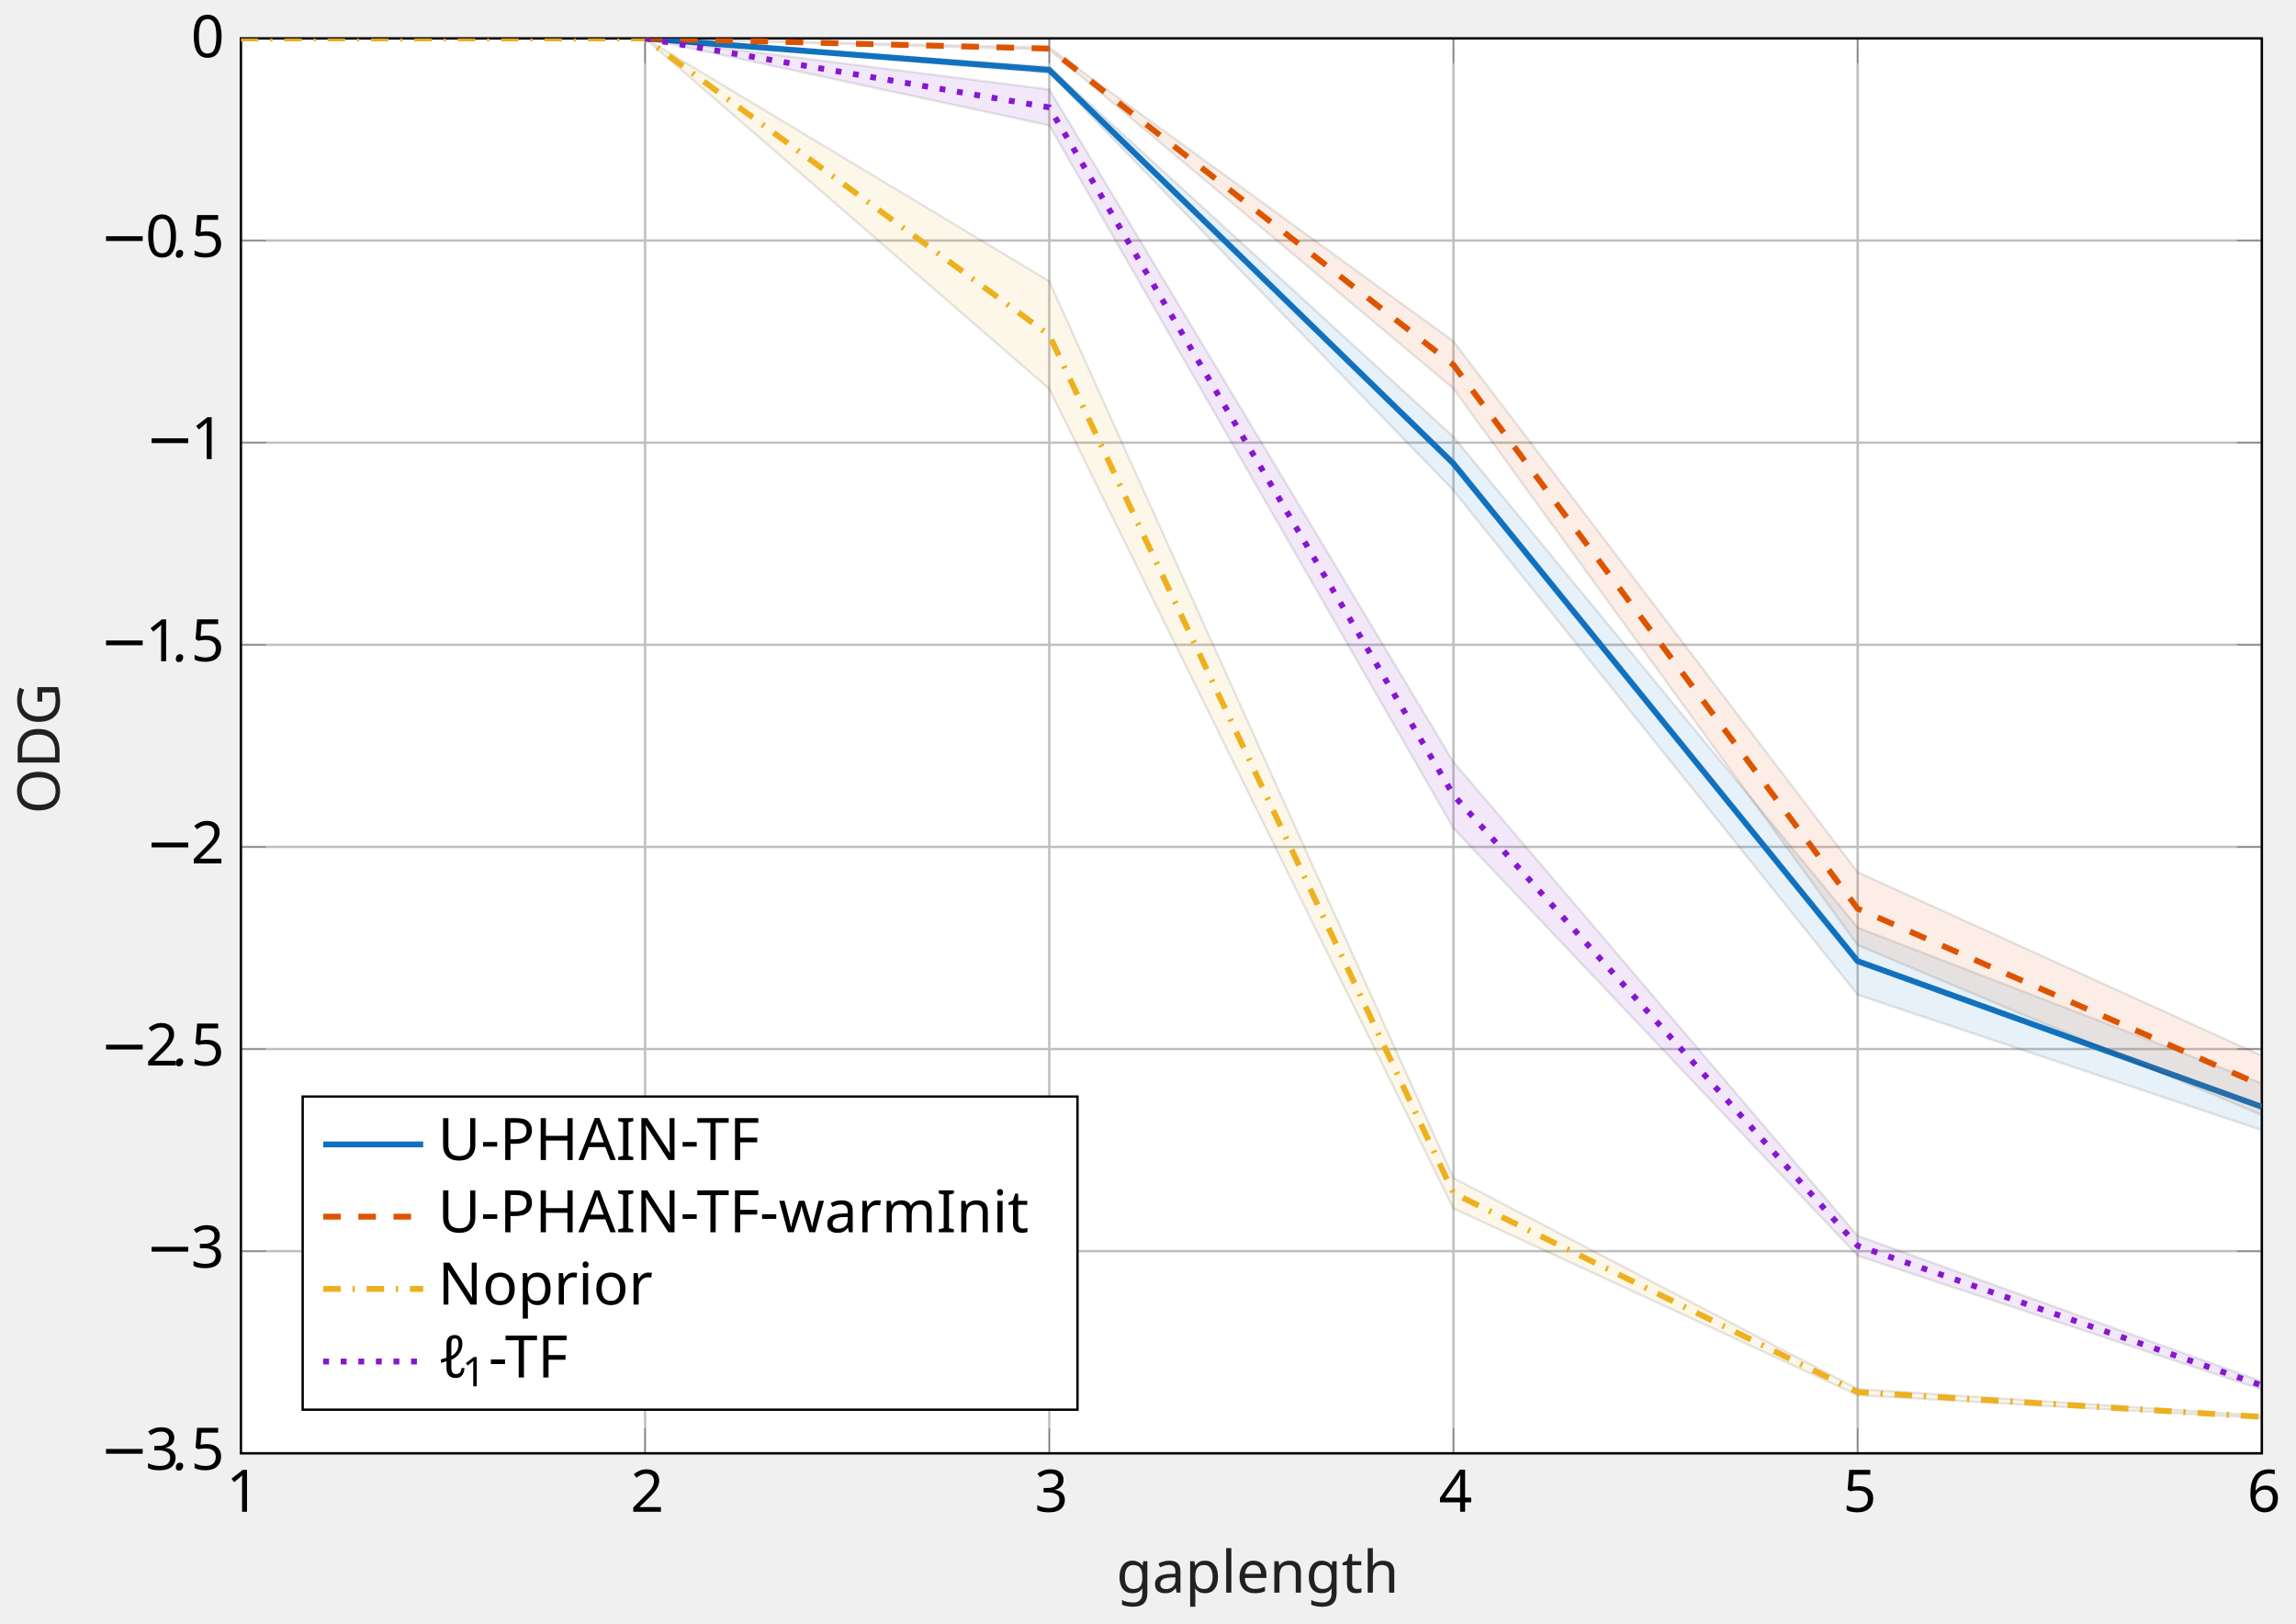
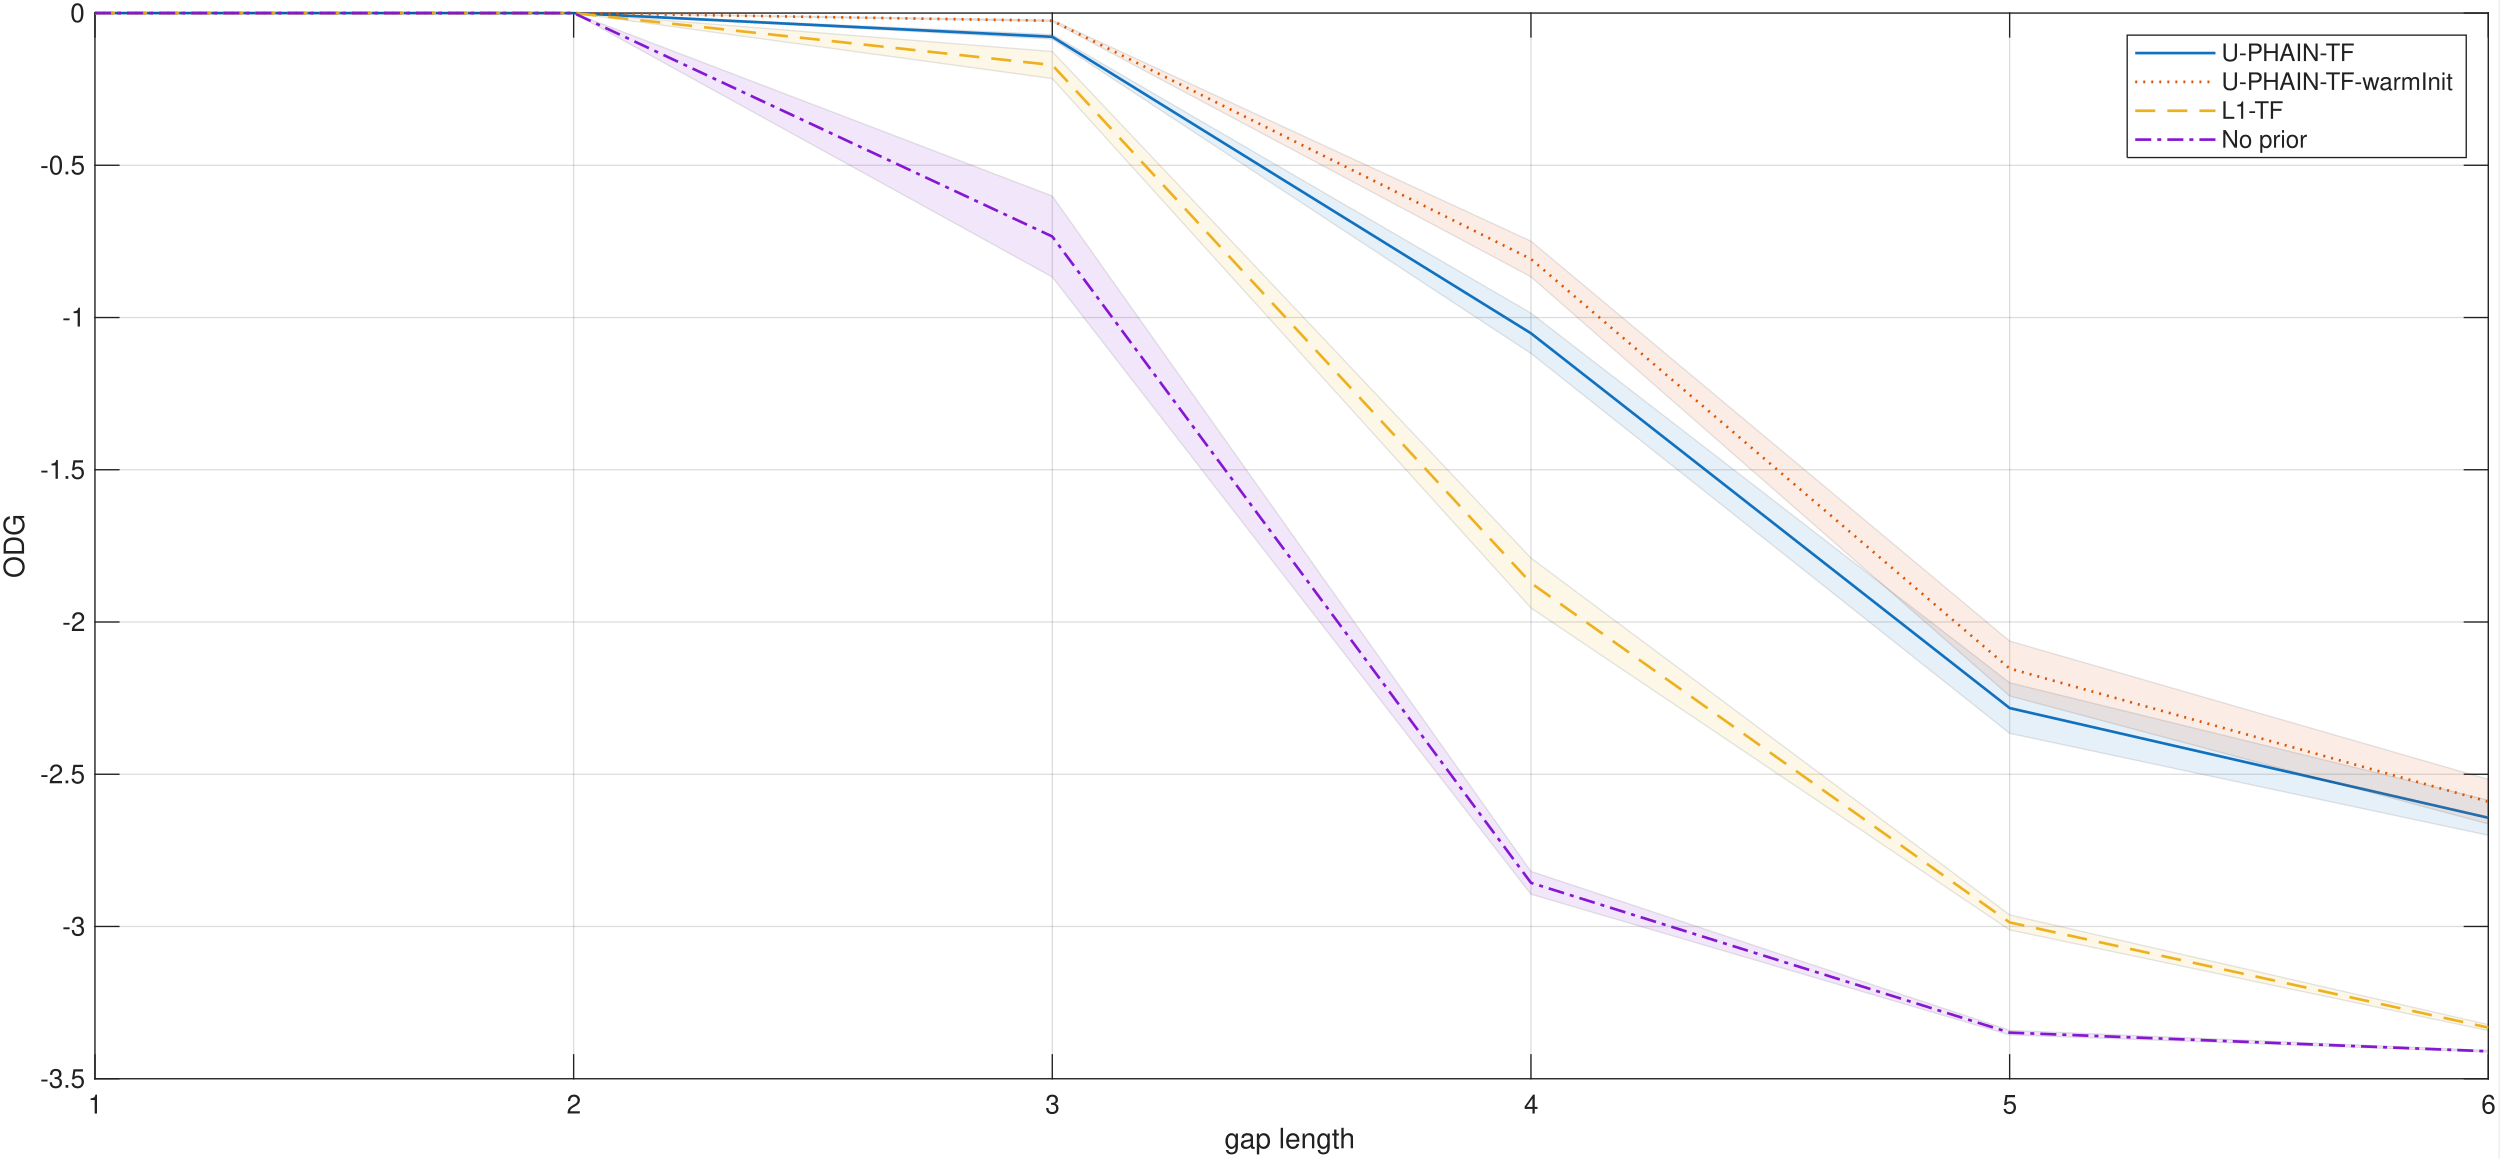
- <svg xmlns="http://www.w3.org/2000/svg" version="1.1" width="390.483" height="276.081" viewBox="0 0 390.483 276.081">
+ <svg xmlns="http://www.w3.org/2000/svg" width="329.494mm" height="152.753mm" viewBox="0 0 934 433" version="1.2" baseProfile="tiny">
  <defs>
-     <clipPath id="clip_1">
-       <path transform="matrix(1,0,0,-1,40.967,247.124)" d="M0 0H343.709V240.596H0Z" />
-     </clipPath>
-   </defs>
-   <path transform="matrix(1,0,0,-1,40.967,247.124)" d="M0 0H343.709V240.596H0Z" fill="#ffffff" />
-   <path transform="matrix(1,0,0,-1,40.967,247.124)" stroke-width=".399" stroke-linecap="butt" stroke-miterlimit="10" stroke-linejoin="miter" fill="none" stroke="#bfbfbf" d="M0 0V240.596M68.742 0V240.596M137.484 0V240.596M206.225 0V240.596M274.967 0V240.596M343.709 0V240.596" />
-   <path transform="matrix(1,0,0,-1,40.967,247.124)" stroke-width=".399" stroke-linecap="butt" stroke-miterlimit="10" stroke-linejoin="miter" fill="none" stroke="#bfbfbf" d="M0 0H343.709M0 34.371H343.709M0 68.742H343.709M0 103.113H343.709M0 137.484H343.709M0 171.855H343.709M0 206.225H343.709M0 240.596H343.709" />
-   <path transform="matrix(1,0,0,-1,40.967,247.124)" stroke-width=".199" stroke-linecap="butt" stroke-miterlimit="10" stroke-linejoin="miter" fill="none" stroke="#7f807f" d="M0 0V4.252M68.742 0V4.252M137.484 0V4.252M206.225 0V4.252M274.967 0V4.252M343.709 0V4.252M0 240.596V236.345M68.742 240.596V236.345M137.484 240.596V236.345M206.225 240.596V236.345M274.967 240.596V236.345M343.709 240.596V236.345" />
-   <path transform="matrix(1,0,0,-1,40.967,247.124)" stroke-width=".199" stroke-linecap="butt" stroke-miterlimit="10" stroke-linejoin="miter" fill="none" stroke="#7f807f" d="M0 0H4.252M0 34.371H4.252M0 68.742H4.252M0 103.113H4.252M0 137.484H4.252M0 171.855H4.252M0 206.225H4.252M0 240.596H4.252M343.709 0H339.457M343.709 34.371H339.457M343.709 68.742H339.457M343.709 103.113H339.457M343.709 137.484H339.457M343.709 171.855H339.457M343.709 206.225H339.457M343.709 240.596H339.457" />
-   <path transform="matrix(1,0,0,-1,40.967,247.124)" stroke-width=".399" stroke-linecap="butt" stroke-miterlimit="10" stroke-linejoin="miter" fill="none" stroke="#000000" d="M0 0V240.596H343.709V0H0Z" />
-   <text xml:space="preserve" transform="matrix(1 0 -0 1 -.000003814697 276.081)" font-size="9.963" font-family="Computer Modern">
-     <tspan y="-19.017" x="38.477">1</tspan>
-   </text>
-   <text xml:space="preserve" transform="matrix(1 0 -0 1 -.000007629395 276.081)" font-size="9.963" font-family="Computer Modern">
-     <tspan y="-19.017" x="107.217">2</tspan>
-   </text>
-   <text xml:space="preserve" transform="matrix(1 0 -0 1 0 276.081)" font-size="9.963" font-family="Computer Modern">
-     <tspan y="-19.017" x="175.958">3</tspan>
-   </text>
-   <text xml:space="preserve" transform="matrix(1 0 -0 1 -.00001525879 276.081)" font-size="9.963" font-family="Computer Modern">
-     <tspan y="-19.017" x="244.699">4</tspan>
-   </text>
-   <text xml:space="preserve" transform="matrix(1 0 -0 1 0 276.081)" font-size="9.963" font-family="Computer Modern">
-     <tspan y="-19.017" x="313.44">5</tspan>
-   </text>
-   <text xml:space="preserve" transform="matrix(1 0 -0 1 0 276.081)" font-size="9.963" font-family="Computer Modern">
-     <tspan y="-19.017" x="382.181">6</tspan>
-   </text>
-   <text xml:space="preserve" transform="matrix(1 0 -0 1 0 276.081)" font-size="9.963" font-family="Computer Modern" font-style="italic">
-     <tspan y="-26.162" x="16.969">−</tspan>
-   </text>
-   <text xml:space="preserve" transform="matrix(1 0 -0 1 0 276.081)" font-size="9.963" font-family="Computer Modern">
-     <tspan y="-26.162" x="24.717">3</tspan>
-   </text>
-   <text xml:space="preserve" transform="matrix(1 0 -0 1 0 276.081)" font-size="9.963" font-family="Computer Modern" font-style="italic">
-     <tspan y="-26.162" x="29.699">.</tspan>
-   </text>
-   <text xml:space="preserve" transform="matrix(1 0 -0 1 0 276.081)" font-size="9.963" font-family="Computer Modern">
-     <tspan y="-26.162" x="32.466">5</tspan>
-   </text>
-   <text xml:space="preserve" transform="matrix(1 0 -0 1 0 276.081)" font-size="9.963" font-family="Computer Modern" font-style="italic">
-     <tspan y="-60.532" x="24.717">−</tspan>
-   </text>
-   <text xml:space="preserve" transform="matrix(1 0 -0 1 0 276.081)" font-size="9.963" font-family="Computer Modern">
-     <tspan y="-60.532" x="32.466">3</tspan>
-   </text>
-   <text xml:space="preserve" transform="matrix(1 0 -0 1 0 276.081)" font-size="9.963" font-family="Computer Modern" font-style="italic">
-     <tspan y="-94.903" x="16.969">−</tspan>
-   </text>
-   <text xml:space="preserve" transform="matrix(1 0 -0 1 0 276.081)" font-size="9.963" font-family="Computer Modern">
-     <tspan y="-94.903" x="24.717">2</tspan>
-   </text>
-   <text xml:space="preserve" transform="matrix(1 0 -0 1 0 276.081)" font-size="9.963" font-family="Computer Modern" font-style="italic">
-     <tspan y="-94.903" x="29.699">.</tspan>
-   </text>
-   <text xml:space="preserve" transform="matrix(1 0 -0 1 0 276.081)" font-size="9.963" font-family="Computer Modern">
-     <tspan y="-94.903" x="32.466">5</tspan>
-   </text>
-   <text xml:space="preserve" transform="matrix(1 0 -0 1 0 276.081)" font-size="9.963" font-family="Computer Modern" font-style="italic">
-     <tspan y="-129.273" x="24.717">−</tspan>
-   </text>
-   <text xml:space="preserve" transform="matrix(1 0 -0 1 0 276.081)" font-size="9.963" font-family="Computer Modern">
-     <tspan y="-129.273" x="32.466">2</tspan>
-   </text>
-   <text xml:space="preserve" transform="matrix(1 0 -0 1 0 276.081)" font-size="9.963" font-family="Computer Modern" font-style="italic">
-     <tspan y="-163.644" x="16.969">−</tspan>
-   </text>
-   <text xml:space="preserve" transform="matrix(1 0 -0 1 0 276.081)" font-size="9.963" font-family="Computer Modern">
-     <tspan y="-163.644" x="24.717">1</tspan>
-   </text>
-   <text xml:space="preserve" transform="matrix(1 0 -0 1 0 276.081)" font-size="9.963" font-family="Computer Modern" font-style="italic">
-     <tspan y="-163.644" x="29.699">.</tspan>
-   </text>
-   <text xml:space="preserve" transform="matrix(1 0 -0 1 0 276.081)" font-size="9.963" font-family="Computer Modern">
-     <tspan y="-163.644" x="32.466">5</tspan>
-   </text>
-   <text xml:space="preserve" transform="matrix(1 0 -0 1 0 276.081)" font-size="9.963" font-family="Computer Modern" font-style="italic">
-     <tspan y="-198.014" x="24.717">−</tspan>
-   </text>
-   <text xml:space="preserve" transform="matrix(1 0 -0 1 0 276.081)" font-size="9.963" font-family="Computer Modern">
-     <tspan y="-198.014" x="32.466">1</tspan>
-   </text>
-   <text xml:space="preserve" transform="matrix(1 0 -0 1 0 276.081)" font-size="9.963" font-family="Computer Modern" font-style="italic">
-     <tspan y="-232.384" x="16.969">−</tspan>
-   </text>
-   <text xml:space="preserve" transform="matrix(1 0 -0 1 0 276.081)" font-size="9.963" font-family="Computer Modern">
-     <tspan y="-232.384" x="24.717">0</tspan>
-   </text>
-   <text xml:space="preserve" transform="matrix(1 0 -0 1 0 276.081)" font-size="9.963" font-family="Computer Modern" font-style="italic">
-     <tspan y="-232.384" x="29.699">.</tspan>
-   </text>
-   <text xml:space="preserve" transform="matrix(1 0 -0 1 0 276.081)" font-size="9.963" font-family="Computer Modern">
-     <tspan y="-232.384" x="32.466">5</tspan>
-   </text>
-   <text xml:space="preserve" transform="matrix(1 0 -0 1 0 276.081)" font-size="9.963" font-family="Computer Modern">
-     <tspan y="-266.34" x="32.466">0</tspan>
-   </text>
-   <g clip-path="url(#clip_1)">
-     <g>
-       <path transform="matrix(1,0,0,-1,40.967,247.124)" d="M0 240.594 68.742 240.577 137.484 234.719 206.225 163.742 274.967 77.975 343.709 54.949V62.87L274.967 89.389 206.225 172.846 137.484 235.744 68.742 240.591 0 240.595Z" fill="#1171be" fill-opacity=".1" />
-       <path transform="matrix(1,0,0,-1,40.967,247.124)" stroke-width=".399" stroke-linecap="butt" stroke-miterlimit="10" stroke-linejoin="miter" fill="none" stroke="#000000" stroke-opacity=".1" d="M0 240.594 68.742 240.577 137.484 234.719 206.225 163.742 274.967 77.975 343.709 54.949V62.87L274.967 89.389 206.225 172.846 137.484 235.744 68.742 240.591 0 240.595Z" />
+ </defs>
+   <g fill="none" stroke="black" stroke-width="1" fill-rule="evenodd" stroke-linecap="square" stroke-linejoin="bevel">
+     <g fill="#ffffff" fill-opacity="1" stroke="none" transform="matrix(0.749497,0,0,0.749782,-114.422,-31.8653)" font-family="MS Shell Dlg 2" font-size="8.25" font-weight="400" font-style="normal">
+       <path vector-effect="none" fill-rule="evenodd" d="M151,41 L1398,41 L1398,620 L151,620 L151,41" />
    </g>
-     <path transform="matrix(1,0,0,-1,40.967,247.124)" stroke-width=".996" stroke-linecap="butt" stroke-miterlimit="10" stroke-linejoin="miter" fill="none" stroke="#1171be" d="M68.742 240.584 137.484 235.232 206.225 168.294 274.967 83.682 343.709 58.91" />
-     <g>
-       <path transform="matrix(1,0,0,-1,40.967,247.124)" d="M0 240.593 68.742 240.591 137.484 238.691 206.225 181.052 274.967 86.424 343.709 57.527V67.581L274.967 98.8 206.225 189.083 137.484 239.031 68.742 240.594 0 240.595Z" fill="#dd5400" fill-opacity=".1" />
-       <path transform="matrix(1,0,0,-1,40.967,247.124)" stroke-width=".399" stroke-linecap="butt" stroke-miterlimit="10" stroke-linejoin="miter" fill="none" stroke="#000000" stroke-opacity=".1" d="M0 240.593 68.742 240.591 137.484 238.691 206.225 181.052 274.967 86.424 343.709 57.527V67.581L274.967 98.8 206.225 189.083 137.484 239.031 68.742 240.594 0 240.595Z" />
+     <g fill="#ffffff" fill-opacity="1" stroke="none" transform="matrix(7.49497e-05,0,0,7.49782e-05,-114.422,-31.8653)" font-family="MS Shell Dlg 2" font-size="8.25" font-weight="400" font-style="normal">
+       <path vector-effect="none" fill-rule="evenodd" d="M2e+06,490000 L2e+06,5.8e+06 L1.393e+07,5.8e+06 L1.393e+07,490000 L2e+06,490000" />
    </g>
-     <path transform="matrix(1,0,0,-1,40.967,247.124)" stroke-width=".996" stroke-linecap="butt" stroke-dasharray="2.989,2.989" stroke-miterlimit="10" stroke-linejoin="miter" fill="none" stroke="#dd5400" d="M68.742 240.593 137.484 238.861 206.225 185.067 274.967 92.612 343.709 62.554" />
-     <g>
-       <path transform="matrix(1,0,0,-1,40.967,247.124)" d="M0 240.596 68.742 240.596 137.484 181.001 206.225 41.652 274.967 9.889 343.709 6V6.385L274.967 10.928 206.225 46.804 137.484 199.282 68.742 240.596 0 240.596Z" fill="#edb120" fill-opacity=".1" />
-       <path transform="matrix(1,0,0,-1,40.967,247.124)" stroke-width=".399" stroke-linecap="butt" stroke-miterlimit="10" stroke-linejoin="miter" fill="none" stroke="#000000" stroke-opacity=".1" d="M0 240.596 68.742 240.596 137.484 181.001 206.225 41.652 274.967 9.889 343.709 6V6.385L274.967 10.928 206.225 46.804 137.484 199.282 68.742 240.596 0 240.596Z" />
+     <g fill="#212121" fill-opacity="0.149" stroke="#212121" stroke-opacity="0.149" stroke-width="0.667" stroke-linecap="butt" stroke-linejoin="round" transform="matrix(0.749497,0,0,0.749782,-114.422,-31.8653)" font-family="MS Shell Dlg 2" font-size="8.25" font-weight="400" font-style="normal">
+       <polyline fill="none" vector-effect="none" points="200,49 200,580 " />
+       <polyline fill="none" vector-effect="none" points="438.6,49 438.6,580 " />
+       <polyline fill="none" vector-effect="none" points="677.2,49 677.2,580 " />
+       <polyline fill="none" vector-effect="none" points="915.8,49 915.8,580 " />
+       <polyline fill="none" vector-effect="none" points="1154.4,49 1154.4,580 " />
+       <polyline fill="none" vector-effect="none" points="1393,49 1393,580 " />
+       <polyline fill="none" vector-effect="none" points="200,580 1393,580 " />
+       <polyline fill="none" vector-effect="none" points="200,504.143 1393,504.143 " />
+       <polyline fill="none" vector-effect="none" points="200,428.286 1393,428.286 " />
+       <polyline fill="none" vector-effect="none" points="200,352.429 1393,352.429 " />
+       <polyline fill="none" vector-effect="none" points="200,276.571 1393,276.571 " />
+       <polyline fill="none" vector-effect="none" points="200,200.714 1393,200.714 " />
+       <polyline fill="none" vector-effect="none" points="200,124.857 1393,124.857 " />
+       <polyline fill="none" vector-effect="none" points="200,49 1393,49 " />
    </g>
-     <path transform="matrix(1,0,0,-1,40.967,247.124)" stroke-width=".996" stroke-linecap="butt" stroke-dasharray="2.989,1.993,.399,1.993" stroke-miterlimit="10" stroke-linejoin="miter" fill="none" stroke="#edb120" d="M0 240.596 68.742 240.596 137.484 190.142 206.225 44.228 274.967 10.409 343.709 6.193" />
-     <g>
-       <path transform="matrix(1,0,0,-1,40.967,247.124)" d="M0 240.596 68.742 240.59 137.484 225.806 206.225 106.29 274.967 33.6 343.709 10.864V12.218L274.967 36.977 206.225 117.551 137.484 231.907 68.742 240.595 0 240.596Z" fill="#8516d1" fill-opacity=".1" />
-       <path transform="matrix(1,0,0,-1,40.967,247.124)" stroke-width=".399" stroke-linecap="butt" stroke-miterlimit="10" stroke-linejoin="miter" fill="none" stroke="#000000" stroke-opacity=".1" d="M0 240.596 68.742 240.59 137.484 225.806 206.225 106.29 274.967 33.6 343.709 10.864V12.218L274.967 36.977 206.225 117.551 137.484 231.907 68.742 240.595 0 240.596Z" />
+     <g fill="#212121" fill-opacity="1" stroke="#212121" stroke-opacity="1" stroke-width="1" stroke-linecap="square" stroke-linejoin="bevel" transform="matrix(0.749497,0,0,0.749782,457.444,429.001)" font-family="Helvetica" font-size="14" font-weight="400" font-style="normal">
+       <text fill="#212121" fill-opacity="1" stroke="none" xml:space="preserve" x="0" y="0" font-family="Helvetica" font-size="14" font-weight="400" font-style="normal">gap length</text>
    </g>
-     <path transform="matrix(1,0,0,-1,40.967,247.124)" stroke-width=".996" stroke-linecap="butt" stroke-dasharray=".996,1.993" stroke-miterlimit="10" stroke-linejoin="miter" fill="none" stroke="#8516d1" d="M68.742 240.593 137.484 228.857 206.225 111.921 274.967 35.288 343.709 11.541" />
+     <g fill="#212121" fill-opacity="1" stroke="#212121" stroke-opacity="1" stroke-width="0.667" stroke-linecap="square" stroke-linejoin="round" transform="matrix(0.749497,0,0,0.749782,-114.422,-31.8653)" font-family="Helvetica" font-size="14" font-weight="400" font-style="normal">
+       <polyline fill="none" vector-effect="none" points="200,580 1393,580 " />
+       <polyline fill="none" vector-effect="none" points="200,49 1393,49 " />
+       <polyline fill="none" vector-effect="none" points="200,580 200,568.07 " />
+       <polyline fill="none" vector-effect="none" points="200,60.93 200,49 " />
+       <polyline fill="none" vector-effect="none" points="438.6,580 438.6,568.07 " />
+       <polyline fill="none" vector-effect="none" points="438.6,60.93 438.6,49 " />
+       <polyline fill="none" vector-effect="none" points="677.2,580 677.2,568.07 " />
+       <polyline fill="none" vector-effect="none" points="677.2,60.93 677.2,49 " />
+       <polyline fill="none" vector-effect="none" points="915.8,580 915.8,568.07 " />
+       <polyline fill="none" vector-effect="none" points="915.8,60.93 915.8,49 " />
+       <polyline fill="none" vector-effect="none" points="1154.4,580 1154.4,568.07 " />
+       <polyline fill="none" vector-effect="none" points="1154.4,60.93 1154.4,49 " />
+       <polyline fill="none" vector-effect="none" points="1393,580 1393,568.07 " />
+       <polyline fill="none" vector-effect="none" points="1393,60.93 1393,49 " />
+     </g>
+     <g fill="#212121" fill-opacity="1" stroke="#212121" stroke-opacity="1" stroke-width="1" stroke-linecap="square" stroke-linejoin="bevel" transform="matrix(0.749497,0,0,0.749782,32.8539,416.004)" font-family="Helvetica" font-size="13" font-weight="400" font-style="normal">
+       <text fill="#212121" fill-opacity="1" stroke="none" xml:space="preserve" x="0" y="0" font-family="Helvetica" font-size="13" font-weight="400" font-style="normal">1</text>
+     </g>
+     <g fill="#212121" fill-opacity="1" stroke="#212121" stroke-opacity="1" stroke-width="1" stroke-linecap="square" stroke-linejoin="bevel" transform="matrix(0.749497,0,0,0.749782,211.684,416.004)" font-family="Helvetica" font-size="13" font-weight="400" font-style="normal">
+       <text fill="#212121" fill-opacity="1" stroke="none" xml:space="preserve" x="0" y="0" font-family="Helvetica" font-size="13" font-weight="400" font-style="normal">2</text>
+     </g>
+     <g fill="#212121" fill-opacity="1" stroke="#212121" stroke-opacity="1" stroke-width="1" stroke-linecap="square" stroke-linejoin="bevel" transform="matrix(0.749497,0,0,0.749782,390.514,416.004)" font-family="Helvetica" font-size="13" font-weight="400" font-style="normal">
+       <text fill="#212121" fill-opacity="1" stroke="none" xml:space="preserve" x="0" y="0" font-family="Helvetica" font-size="13" font-weight="400" font-style="normal">3</text>
+     </g>
+     <g fill="#212121" fill-opacity="1" stroke="#212121" stroke-opacity="1" stroke-width="1" stroke-linecap="square" stroke-linejoin="bevel" transform="matrix(0.749497,0,0,0.749782,569.344,416.004)" font-family="Helvetica" font-size="13" font-weight="400" font-style="normal">
+       <text fill="#212121" fill-opacity="1" stroke="none" xml:space="preserve" x="0" y="0" font-family="Helvetica" font-size="13" font-weight="400" font-style="normal">4</text>
+     </g>
+     <g fill="#212121" fill-opacity="1" stroke="#212121" stroke-opacity="1" stroke-width="1" stroke-linecap="square" stroke-linejoin="bevel" transform="matrix(0.749497,0,0,0.749782,748.174,416.004)" font-family="Helvetica" font-size="13" font-weight="400" font-style="normal">
+       <text fill="#212121" fill-opacity="1" stroke="none" xml:space="preserve" x="0" y="0" font-family="Helvetica" font-size="13" font-weight="400" font-style="normal">5</text>
+     </g>
+     <g fill="#212121" fill-opacity="1" stroke="#212121" stroke-opacity="1" stroke-width="1" stroke-linecap="square" stroke-linejoin="bevel" transform="matrix(0.749497,0,0,0.749782,927.004,416.004)" font-family="Helvetica" font-size="13" font-weight="400" font-style="normal">
+       <text fill="#212121" fill-opacity="1" stroke="none" xml:space="preserve" x="0" y="0" font-family="Helvetica" font-size="13" font-weight="400" font-style="normal">6</text>
+     </g>
+     <g fill="#212121" fill-opacity="1" stroke="#212121" stroke-opacity="1" stroke-width="1" stroke-linecap="square" stroke-linejoin="bevel" transform="matrix(0,-0.749782,0.749497,0,8.99497,215.938)" font-family="Helvetica" font-size="14" font-weight="400" font-style="normal">
+       <text fill="#212121" fill-opacity="1" stroke="none" xml:space="preserve" x="0" y="0" font-family="Helvetica" font-size="14" font-weight="400" font-style="normal">ODG</text>
+     </g>
+     <g fill="#212121" fill-opacity="1" stroke="#212121" stroke-opacity="1" stroke-width="0.667" stroke-linecap="square" stroke-linejoin="round" transform="matrix(0.749497,0,0,0.749782,-114.422,-31.8653)" font-family="Helvetica" font-size="14" font-weight="400" font-style="normal">
+       <polyline fill="none" vector-effect="none" points="200,580 200,49 " />
+       <polyline fill="none" vector-effect="none" points="1393,580 1393,49 " />
+       <polyline fill="none" vector-effect="none" points="200,580 211.93,580 " />
+       <polyline fill="none" vector-effect="none" points="1381.07,580 1393,580 " />
+       <polyline fill="none" vector-effect="none" points="200,504.143 211.93,504.143 " />
+       <polyline fill="none" vector-effect="none" points="1381.07,504.143 1393,504.143 " />
+       <polyline fill="none" vector-effect="none" points="200,428.286 211.93,428.286 " />
+       <polyline fill="none" vector-effect="none" points="1381.07,428.286 1393,428.286 " />
+       <polyline fill="none" vector-effect="none" points="200,352.429 211.93,352.429 " />
+       <polyline fill="none" vector-effect="none" points="1381.07,352.429 1393,352.429 " />
+       <polyline fill="none" vector-effect="none" points="200,276.571 211.93,276.571 " />
+       <polyline fill="none" vector-effect="none" points="1381.07,276.571 1393,276.571 " />
+       <polyline fill="none" vector-effect="none" points="200,200.714 211.93,200.714 " />
+       <polyline fill="none" vector-effect="none" points="1381.07,200.714 1393,200.714 " />
+       <polyline fill="none" vector-effect="none" points="200,124.857 211.93,124.857 " />
+       <polyline fill="none" vector-effect="none" points="1381.07,124.857 1393,124.857 " />
+       <polyline fill="none" vector-effect="none" points="200,49 211.93,49 " />
+       <polyline fill="none" vector-effect="none" points="1381.07,49 1393,49 " />
+     </g>
+     <g fill="#212121" fill-opacity="1" stroke="#212121" stroke-opacity="1" stroke-width="1" stroke-linecap="square" stroke-linejoin="bevel" transform="matrix(0.749497,0,0,0.749782,14.9909,406.382)" font-family="Helvetica" font-size="13" font-weight="400" font-style="normal">
+       <text fill="#212121" fill-opacity="1" stroke="none" xml:space="preserve" x="0" y="0" font-family="Helvetica" font-size="13" font-weight="400" font-style="normal">-3.5</text>
+     </g>
+     <g fill="#212121" fill-opacity="1" stroke="#212121" stroke-opacity="1" stroke-width="1" stroke-linecap="square" stroke-linejoin="bevel" transform="matrix(0.749497,0,0,0.749782,23.2354,349.506)" font-family="Helvetica" font-size="13" font-weight="400" font-style="normal">
+       <text fill="#212121" fill-opacity="1" stroke="none" xml:space="preserve" x="0" y="0" font-family="Helvetica" font-size="13" font-weight="400" font-style="normal">-3</text>
+     </g>
+     <g fill="#212121" fill-opacity="1" stroke="#212121" stroke-opacity="1" stroke-width="1" stroke-linecap="square" stroke-linejoin="bevel" transform="matrix(0.749497,0,0,0.749782,14.9909,292.63)" font-family="Helvetica" font-size="13" font-weight="400" font-style="normal">
+       <text fill="#212121" fill-opacity="1" stroke="none" xml:space="preserve" x="0" y="0" font-family="Helvetica" font-size="13" font-weight="400" font-style="normal">-2.5</text>
+     </g>
+     <g fill="#212121" fill-opacity="1" stroke="#212121" stroke-opacity="1" stroke-width="1" stroke-linecap="square" stroke-linejoin="bevel" transform="matrix(0.749497,0,0,0.749782,23.2354,235.753)" font-family="Helvetica" font-size="13" font-weight="400" font-style="normal">
+       <text fill="#212121" fill-opacity="1" stroke="none" xml:space="preserve" x="0" y="0" font-family="Helvetica" font-size="13" font-weight="400" font-style="normal">-2</text>
+     </g>
+     <g fill="#212121" fill-opacity="1" stroke="#212121" stroke-opacity="1" stroke-width="1" stroke-linecap="square" stroke-linejoin="bevel" transform="matrix(0.749497,0,0,0.749782,14.9909,178.877)" font-family="Helvetica" font-size="13" font-weight="400" font-style="normal">
+       <text fill="#212121" fill-opacity="1" stroke="none" xml:space="preserve" x="0" y="0" font-family="Helvetica" font-size="13" font-weight="400" font-style="normal">-1.5</text>
+     </g>
+     <g fill="#212121" fill-opacity="1" stroke="#212121" stroke-opacity="1" stroke-width="1" stroke-linecap="square" stroke-linejoin="bevel" transform="matrix(0.749497,0,0,0.749782,23.2354,122.001)" font-family="Helvetica" font-size="13" font-weight="400" font-style="normal">
+       <text fill="#212121" fill-opacity="1" stroke="none" xml:space="preserve" x="0" y="0" font-family="Helvetica" font-size="13" font-weight="400" font-style="normal">-1</text>
+     </g>
+     <g fill="#212121" fill-opacity="1" stroke="#212121" stroke-opacity="1" stroke-width="1" stroke-linecap="square" stroke-linejoin="bevel" transform="matrix(0.749497,0,0,0.749782,14.9909,65.1244)" font-family="Helvetica" font-size="13" font-weight="400" font-style="normal">
+       <text fill="#212121" fill-opacity="1" stroke="none" xml:space="preserve" x="0" y="0" font-family="Helvetica" font-size="13" font-weight="400" font-style="normal">-0.5</text>
+     </g>
+     <g fill="#212121" fill-opacity="1" stroke="#212121" stroke-opacity="1" stroke-width="1" stroke-linecap="square" stroke-linejoin="bevel" transform="matrix(0.749497,0,0,0.749782,26.2334,8.24804)" font-family="Helvetica" font-size="13" font-weight="400" font-style="normal">
+       <text fill="#212121" fill-opacity="1" stroke="none" xml:space="preserve" x="0" y="0" font-family="Helvetica" font-size="13" font-weight="400" font-style="normal">0</text>
+     </g>
+     <g fill="#1171be" fill-opacity="0.102" stroke="none" transform="matrix(7.49497e-05,0,0,7.49782e-05,-114.422,-31.8653)" font-family="Helvetica" font-size="13" font-weight="400" font-style="normal">
+       <path vector-effect="none" fill-rule="evenodd" d="M2e+06,490062 L4.386e+06,490434 L6.772e+06,619715 L9.158e+06,2.18618e+06 L1.1544e+07,4.07907e+06 L1.393e+07,4.58726e+06 L1.393e+07,4.41244e+06 L1.1544e+07,3.82718e+06 L9.158e+06,1.98527e+06 L6.772e+06,597089 L4.386e+06,490115 L2e+06,490021 L2e+06,490062" />
+     </g>
+     <g fill="none" stroke="#000000" stroke-opacity="0.102" stroke-width="0.667" stroke-linecap="square" stroke-linejoin="miter" stroke-miterlimit="2" transform="matrix(0.749497,0,0,0.749782,-114.422,-31.8653)" font-family="Helvetica" font-size="13" font-weight="400" font-style="normal">
+       <polyline fill="none" vector-effect="none" points="200,49.006 438.6,49.044 677.2,61.971 915.8,218.618 1154.4,407.907 1393,458.726 1393,441.244 1154.4,382.718 915.8,198.527 677.2,59.709 438.6,49.012 200,49.002 200,49.006 " />
+     </g>
+     <g fill="none" stroke="#1171be" stroke-opacity="1" stroke-width="1.333" stroke-linecap="butt" stroke-linejoin="round" transform="matrix(0.749497,0,0,0.749782,-114.422,-31.8653)" font-family="Helvetica" font-size="13" font-weight="400" font-style="normal">
+       <polyline fill="none" vector-effect="none" points="200,49.004 438.6,49.028 677.2,60.84 915.8,208.572 1154.4,395.312 1393,449.985 " />
+     </g>
+     <g fill="#dd5400" fill-opacity="0.102" stroke="none" transform="matrix(7.49497e-05,0,0,7.49782e-05,-114.422,-31.8653)" font-family="Helvetica" font-size="13" font-weight="400" font-style="normal">
+       <path vector-effect="none" fill-rule="evenodd" d="M2e+06,490069 L4.386e+06,490126 L6.772e+06,532062 L9.158e+06,1.80416e+06 L1.1544e+07,3.89261e+06 L1.393e+07,4.53036e+06 L1.393e+07,4.30848e+06 L1.1544e+07,3.61947e+06 L9.158e+06,1.6269e+06 L6.772e+06,524556 L4.386e+06,490045 L2e+06,490022 L2e+06,490069" />
+     </g>
+     <g fill="none" stroke="#000000" stroke-opacity="0.102" stroke-width="0.667" stroke-linecap="square" stroke-linejoin="miter" stroke-miterlimit="2" transform="matrix(0.749497,0,0,0.749782,-114.422,-31.8653)" font-family="Helvetica" font-size="13" font-weight="400" font-style="normal">
+       <polyline fill="none" vector-effect="none" points="200,49.007 438.6,49.013 677.2,53.206 915.8,180.416 1154.4,389.261 1393,453.036 1393,430.848 1154.4,361.947 915.8,162.69 677.2,52.456 438.6,49.005 200,49.002 200,49.007 " />
+     </g>
+     <g fill="none" stroke="#dd5400" stroke-opacity="1" stroke-dasharray="1,3" stroke-dashoffset="0" stroke-width="1.333" stroke-linecap="butt" stroke-linejoin="round" transform="matrix(0.749497,0,0,0.749782,-114.422,-31.8653)" font-family="Helvetica" font-size="13" font-weight="400" font-style="normal">
+       <polyline fill="none" vector-effect="none" points="200,49.005 438.6,49.009 677.2,52.831 915.8,171.553 1154.4,375.604 1393,441.942 " />
+     </g>
+     <g fill="#edb120" fill-opacity="0.102" stroke="none" transform="matrix(7.49497e-05,0,0,7.49782e-05,-114.422,-31.8653)" font-family="Helvetica" font-size="13" font-weight="400" font-style="normal">
+       <path vector-effect="none" fill-rule="evenodd" d="M2e+06,490012 L4.386e+06,490135 L6.772e+06,816418 L9.158e+06,3.45415e+06 L1.1544e+07,5.05844e+06 L1.393e+07,5.56023e+06 L1.393e+07,5.53034e+06 L1.1544e+07,4.98391e+06 L9.158e+06,3.20562e+06 L6.772e+06,681775 L4.386e+06,490027 L2e+06,490002 L2e+06,490012" />
+     </g>
+     <g fill="none" stroke="#000000" stroke-opacity="0.102" stroke-width="0.667" stroke-linecap="square" stroke-linejoin="miter" stroke-miterlimit="2" transform="matrix(0.749497,0,0,0.749782,-114.422,-31.8653)" font-family="Helvetica" font-size="13" font-weight="400" font-style="normal">
+       <polyline fill="none" vector-effect="none" points="200,49.001 438.6,49.014 677.2,81.642 915.8,345.415 1154.4,505.844 1393,556.023 1393,553.034 1154.4,498.391 915.8,320.562 677.2,68.177 438.6,49.003 200,49 200,49.001 " />
+     </g>
+     <g fill="none" stroke="#edb120" stroke-opacity="1" stroke-dasharray="10,6" stroke-dashoffset="0" stroke-width="1.333" stroke-linecap="butt" stroke-linejoin="round" transform="matrix(0.749497,0,0,0.749782,-114.422,-31.8653)" font-family="Helvetica" font-size="13" font-weight="400" font-style="normal">
+       <polyline fill="none" vector-effect="none" points="200,49.001 438.6,49.008 677.2,74.91 915.8,332.989 1154.4,502.118 1393,554.528 " />
+     </g>
+     <g fill="#8516d1" fill-opacity="0.102" stroke="none" transform="matrix(7.49497e-05,0,0,7.49782e-05,-114.422,-31.8653)" font-family="Helvetica" font-size="13" font-weight="400" font-style="normal">
+       <path vector-effect="none" fill-rule="evenodd" d="M6.772e+06,1.40181e+06 L4.386e+06,490000 L2e+06,490000 L4.386e+06,490001 L6.772e+06,1.80527e+06 L9.158e+06,4.88074e+06 L1.1544e+07,5.58175e+06 L1.393e+07,5.66757e+06 L1.393e+07,5.65907e+06 L1.1544e+07,5.55882e+06 L9.158e+06,4.76703e+06 L6.772e+06,1.40181e+06" />
+     </g>
+     <g fill="none" stroke="#000000" stroke-opacity="0.102" stroke-width="0.667" stroke-linecap="square" stroke-linejoin="miter" stroke-miterlimit="2" transform="matrix(0.749497,0,0,0.749782,-114.422,-31.8653)" font-family="Helvetica" font-size="13" font-weight="400" font-style="normal">
+       <polyline fill="none" vector-effect="none" points="200,49 438.6,49 677.2,180.527 915.8,488.074 1154.4,558.175 1393,566.757 1393,565.907 1154.4,555.882 915.8,476.703 677.2,140.181 438.6,49 200,49 200,49 " />
+     </g>
+     <g fill="none" stroke="#8516d1" stroke-opacity="1" stroke-dasharray="8,3,2,3" stroke-dashoffset="0" stroke-width="1.333" stroke-linecap="butt" stroke-linejoin="round" transform="matrix(0.749497,0,0,0.749782,-114.422,-31.8653)" font-family="Helvetica" font-size="13" font-weight="400" font-style="normal">
+       <polyline fill="none" vector-effect="none" points="200,49 438.6,49 677.2,160.354 915.8,482.388 1154.4,557.028 1393,566.332 " />
+     </g>
+     <g fill="#ffffff" fill-opacity="1" stroke="none" transform="matrix(7.49497e-05,0,0,7.49782e-05,-114.422,-31.8653)" font-family="Helvetica" font-size="13" font-weight="400" font-style="normal">
+       <path vector-effect="none" fill-rule="evenodd" d="M1.213e+07,600000 L1.213e+07,1.21e+06 L1.382e+07,1.21e+06 L1.382e+07,600000 L1.213e+07,600000" />
+     </g>
+     <g fill="#1171be" fill-opacity="1" stroke="#1171be" stroke-opacity="1" stroke-width="1.333" stroke-linecap="butt" stroke-linejoin="round" transform="matrix(0.749497,0,0,0.749782,-114.422,-31.8653)" font-family="Helvetica" font-size="13" font-weight="400" font-style="normal">
+       <polyline fill="none" vector-effect="none" points="1217,68.927 1257,68.927 " />
+     </g>
+     <g fill="#dd5400" fill-opacity="1" stroke="#dd5400" stroke-opacity="1" stroke-dasharray="1,3" stroke-dashoffset="0" stroke-width="1.333" stroke-linecap="butt" stroke-linejoin="round" transform="matrix(0.749497,0,0,0.749782,-114.422,-31.8653)" font-family="Helvetica" font-size="13" font-weight="400" font-style="normal">
+       <polyline fill="none" vector-effect="none" points="1217,83.309 1257,83.309 " />
+     </g>
+     <g fill="#edb120" fill-opacity="1" stroke="#edb120" stroke-opacity="1" stroke-dasharray="10,6" stroke-dashoffset="0" stroke-width="1.333" stroke-linecap="butt" stroke-linejoin="round" transform="matrix(0.749497,0,0,0.749782,-114.422,-31.8653)" font-family="Helvetica" font-size="13" font-weight="400" font-style="normal">
+       <polyline fill="none" vector-effect="none" points="1217,97.691 1257,97.691 " />
+     </g>
+     <g fill="#8516d1" fill-opacity="1" stroke="#8516d1" stroke-opacity="1" stroke-dasharray="8,3,2,3" stroke-dashoffset="0" stroke-width="1.333" stroke-linecap="butt" stroke-linejoin="round" transform="matrix(0.749497,0,0,0.749782,-114.422,-31.8653)" font-family="Helvetica" font-size="13" font-weight="400" font-style="normal">
+       <polyline fill="none" vector-effect="none" points="1217,112.073 1257,112.073 " />
+     </g>
+     <g fill="#212121" fill-opacity="1" stroke="#212121" stroke-opacity="1" stroke-width="1" stroke-linecap="square" stroke-linejoin="bevel" transform="matrix(0.749497,0,0,0.749782,829.944,22.8139)" font-family="Helvetica" font-size="12" font-weight="400" font-style="normal">
+       <text fill="#212121" fill-opacity="1" stroke="none" xml:space="preserve" x="0" y="0" font-family="Helvetica" font-size="12" font-weight="400" font-style="normal">U-PHAIN-TF</text>
+     </g>
+     <g fill="#212121" fill-opacity="1" stroke="#212121" stroke-opacity="1" stroke-width="1" stroke-linecap="square" stroke-linejoin="bevel" transform="matrix(0.749497,0,0,0.749782,829.944,33.5974)" font-family="Helvetica" font-size="12" font-weight="400" font-style="normal">
+       <text fill="#212121" fill-opacity="1" stroke="none" xml:space="preserve" x="0" y="0" font-family="Helvetica" font-size="12" font-weight="400" font-style="normal">U-PHAIN-TF-warmInit</text>
+     </g>
+     <g fill="#212121" fill-opacity="1" stroke="#212121" stroke-opacity="1" stroke-width="1" stroke-linecap="square" stroke-linejoin="bevel" transform="matrix(0.749497,0,0,0.749782,829.944,44.3808)" font-family="Helvetica" font-size="12" font-weight="400" font-style="normal">
+       <text fill="#212121" fill-opacity="1" stroke="none" xml:space="preserve" x="0" y="0" font-family="Helvetica" font-size="12" font-weight="400" font-style="normal">L1-TF</text>
+     </g>
+     <g fill="#212121" fill-opacity="1" stroke="#212121" stroke-opacity="1" stroke-width="1" stroke-linecap="square" stroke-linejoin="bevel" transform="matrix(0.749497,0,0,0.749782,829.944,55.1643)" font-family="Helvetica" font-size="12" font-weight="400" font-style="normal">
+       <text fill="#212121" fill-opacity="1" stroke="none" xml:space="preserve" x="0" y="0" font-family="Helvetica" font-size="12" font-weight="400" font-style="normal">No prior</text>
+     </g>
+     <g fill="none" stroke="#212121" stroke-opacity="1" stroke-width="0.667" stroke-linecap="butt" stroke-linejoin="miter" stroke-miterlimit="2" transform="matrix(0.749497,0,0,0.749782,-114.422,-31.8653)" font-family="Helvetica" font-size="12" font-weight="400" font-style="normal">
+       <path vector-effect="none" fill-rule="evenodd" d="M1213,121 L1213,60 L1382,60 L1382,121 L1213,121" />
+     </g>
  </g>
-   <text fill="#212121" xml:space="preserve" transform="matrix(1 0 -0 1 -.00001525879 276.081)" font-size="9.963" font-family="Computer Modern">
-     <tspan y="-5.258" x="189.85 194.831 199.813 208.669 211.439 215.862 221.402 226.383 230.258">gaplength</tspan>
-   </text>
-   <text fill="#212121" xml:space="preserve" transform="matrix(0 -1 1 0 147.793 148.544)" font-size="9.963" font-family="Computer Modern">
-     <tspan y="-137.665" x="10.128 17.879 25.49">ODG</tspan>
-   </text>
-   <path transform="matrix(1,0,0,-1,40.967,247.124)" d="M10.51 7.417H142.284V60.662H10.51Z" fill="#ffffff" />
-   <path transform="matrix(1,0,0,-1,40.967,247.124)" stroke-width=".399" stroke-linecap="butt" stroke-miterlimit="10" stroke-linejoin="miter" fill="none" stroke="#000000" d="M10.51 7.417H142.284V60.662H10.51Z" />
-   <path transform="matrix(1,0,0,-1,54.964,194.599)" stroke-width=".996" stroke-linecap="butt" stroke-miterlimit="10" stroke-linejoin="miter" fill="none" stroke="#1171be" d="M0 0H8.504 17.008" />
-   <text xml:space="preserve" transform="matrix(1 0 -0 1 0 276.081)" font-size="9.963" font-family="Computer Modern">
-     <tspan y="-78.825" x="74.463 81.935 85.252 92.037 99.509 106.981 110.577 118.049 121.367 128.56">U-PHAIN-TF</tspan>
-   </text>
-   <path transform="matrix(1,0,0,-1,54.964,206.886)" stroke-width=".996" stroke-linecap="butt" stroke-dasharray="2.989,2.989" stroke-miterlimit="10" stroke-linejoin="miter" fill="none" stroke="#dd5400" d="M0 0H8.504 17.008" />
-   <text xml:space="preserve" transform="matrix(1 0 -0 1 0 276.081)" font-size="9.963" font-family="Computer Modern">
-     <tspan y="-66.538" x="74.463 81.935 85.252 92.037 99.509 106.981 110.577 118.049 121.367 128.56 135.065 138.383 145.297 150.278 154.184 162.483 166.079 171.618 174.388">U-PHAIN-TF-warmInit</tspan>
-   </text>
-   <path transform="matrix(1,0,0,-1,54.964,219.173)" stroke-width=".996" stroke-linecap="butt" stroke-dasharray="2.989,1.993,.399,1.993" stroke-miterlimit="10" stroke-linejoin="miter" fill="none" stroke="#edb120" d="M0 0H8.504 17.008" />
-   <text xml:space="preserve" transform="matrix(1 0 -0 1 0 276.081)" font-size="9.963" font-family="Computer Modern">
-     <tspan y="-54.251" x="74.463 81.935 90.234 95.773 99.678 102.448 107.429">Noprior</tspan>
-   </text>
-   <path transform="matrix(1,0,0,-1,54.964,231.516)" stroke-width=".996" stroke-linecap="butt" stroke-dasharray=".996,1.993" stroke-miterlimit="10" stroke-linejoin="miter" fill="none" stroke="#8516d1" d="M0 0H8.504 17.008" />
-   <text xml:space="preserve" transform="matrix(1 0 -0 1 0 276.081)" font-size="9.963" font-family="Computer Modern" font-style="italic">
-     <tspan y="-41.853" x="74.463">ℓ</tspan>
-   </text>
-   <text xml:space="preserve" transform="matrix(1 0 -0 1 0 276.081)" font-size="6.974" font-family="Computer Modern">
-     <tspan y="-40.359" x="78.614">1</tspan>
-   </text>
-   <text xml:space="preserve" transform="matrix(1 0 -0 1 0 276.081)" font-size="9.963" font-family="Computer Modern">
-     <tspan y="-41.853" x="83.083 86.401 93.594">-TF</tspan>
-   </text>
</svg>
